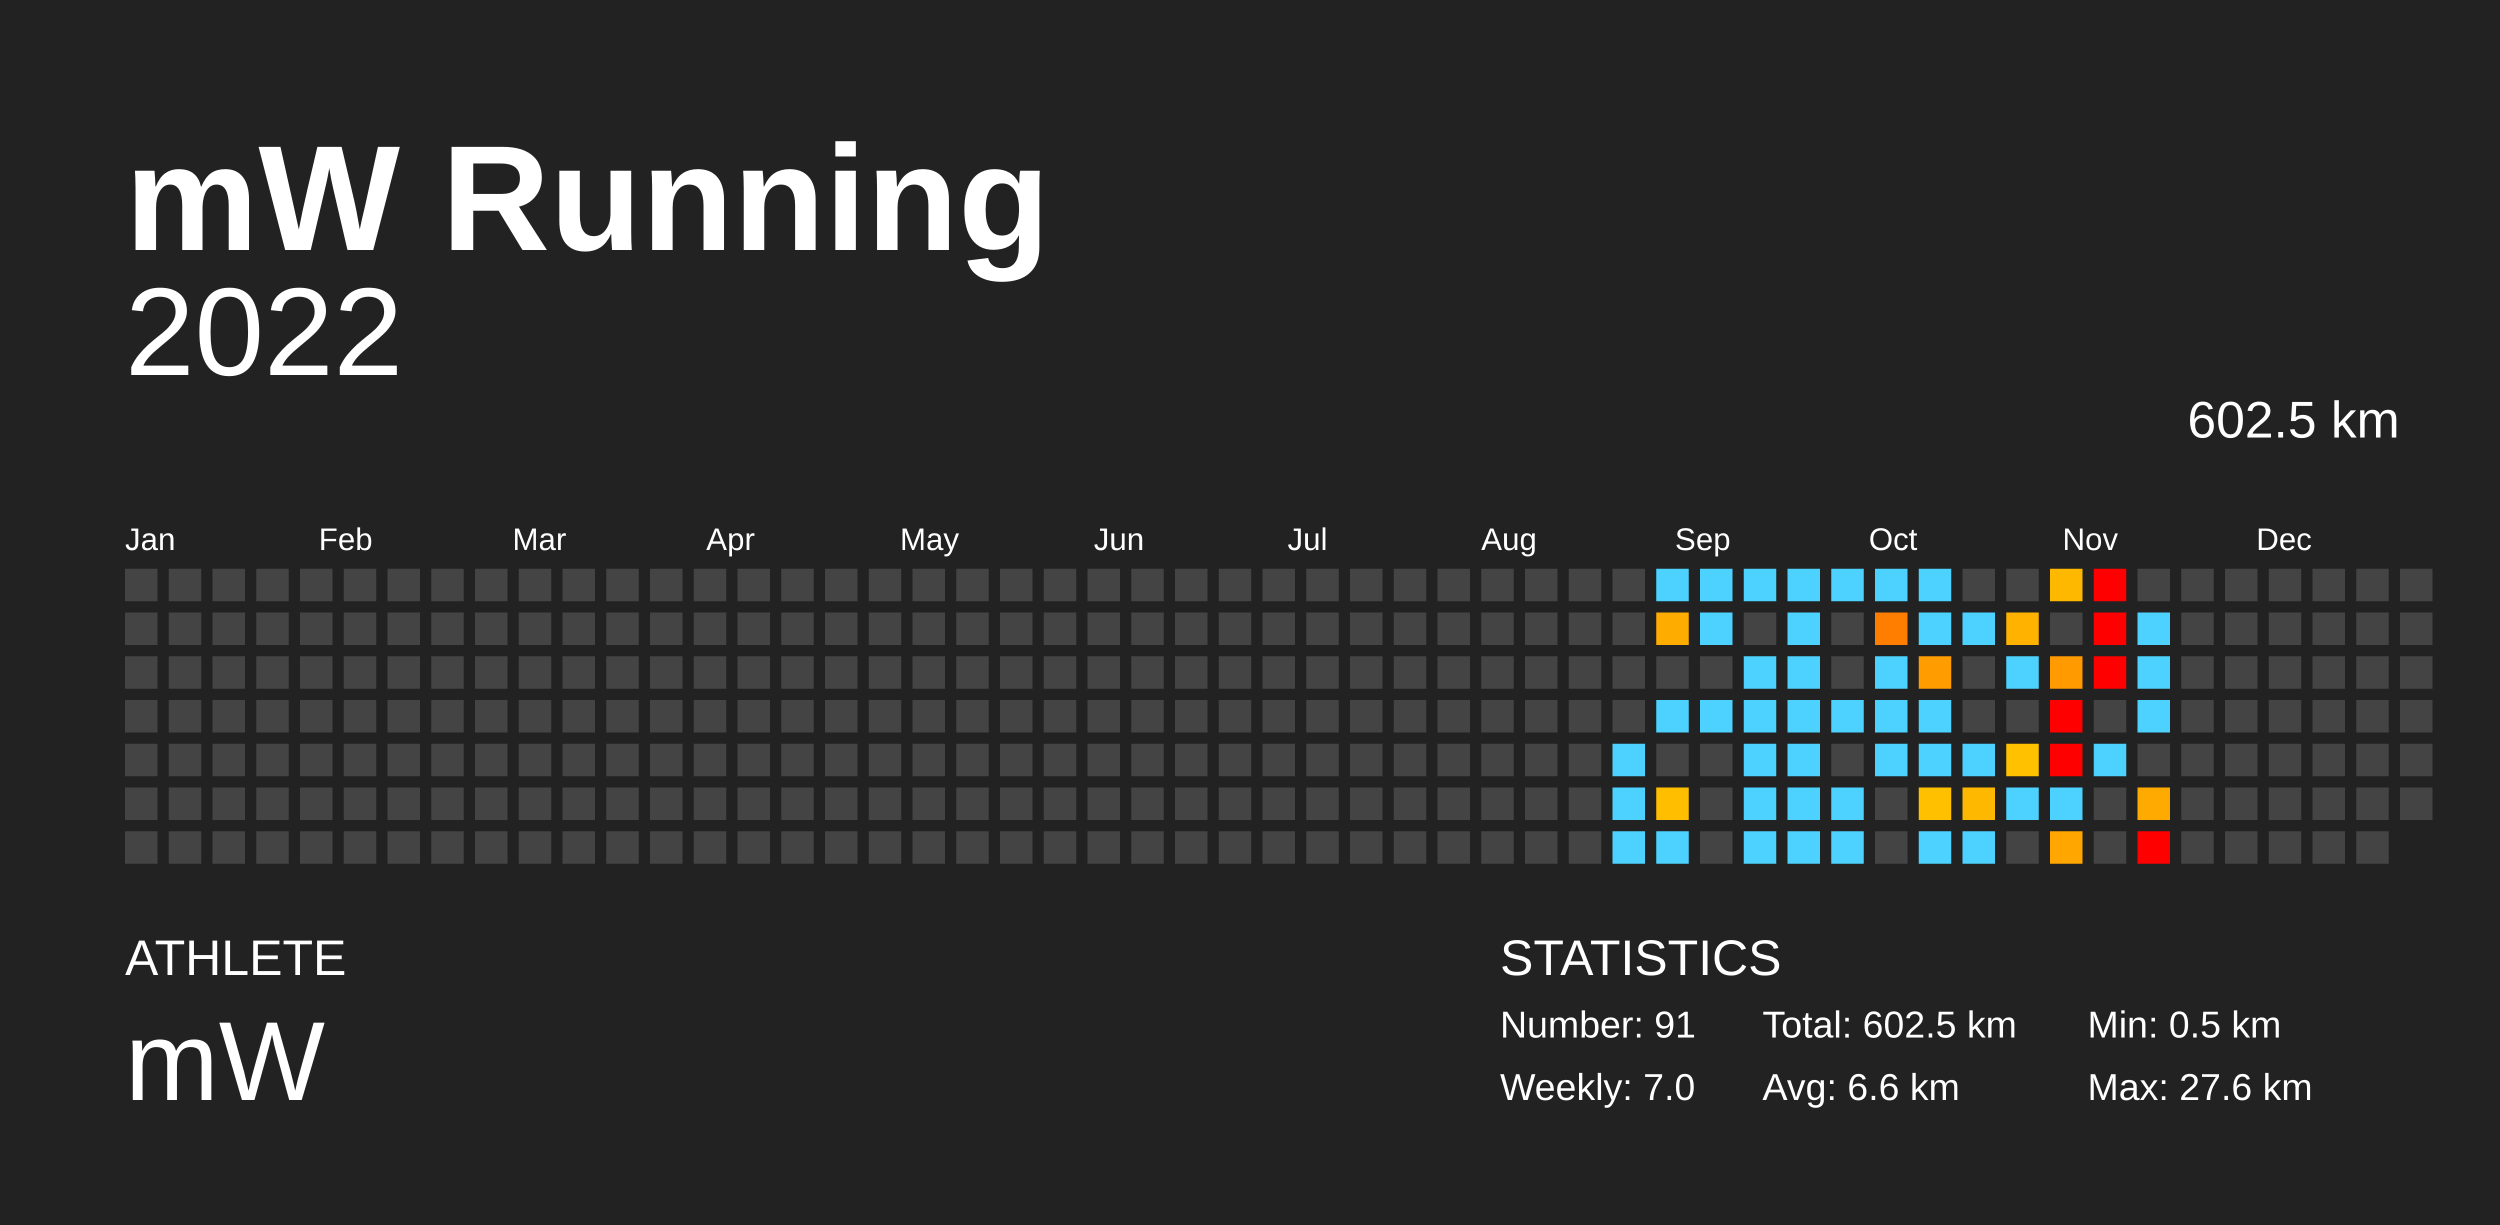
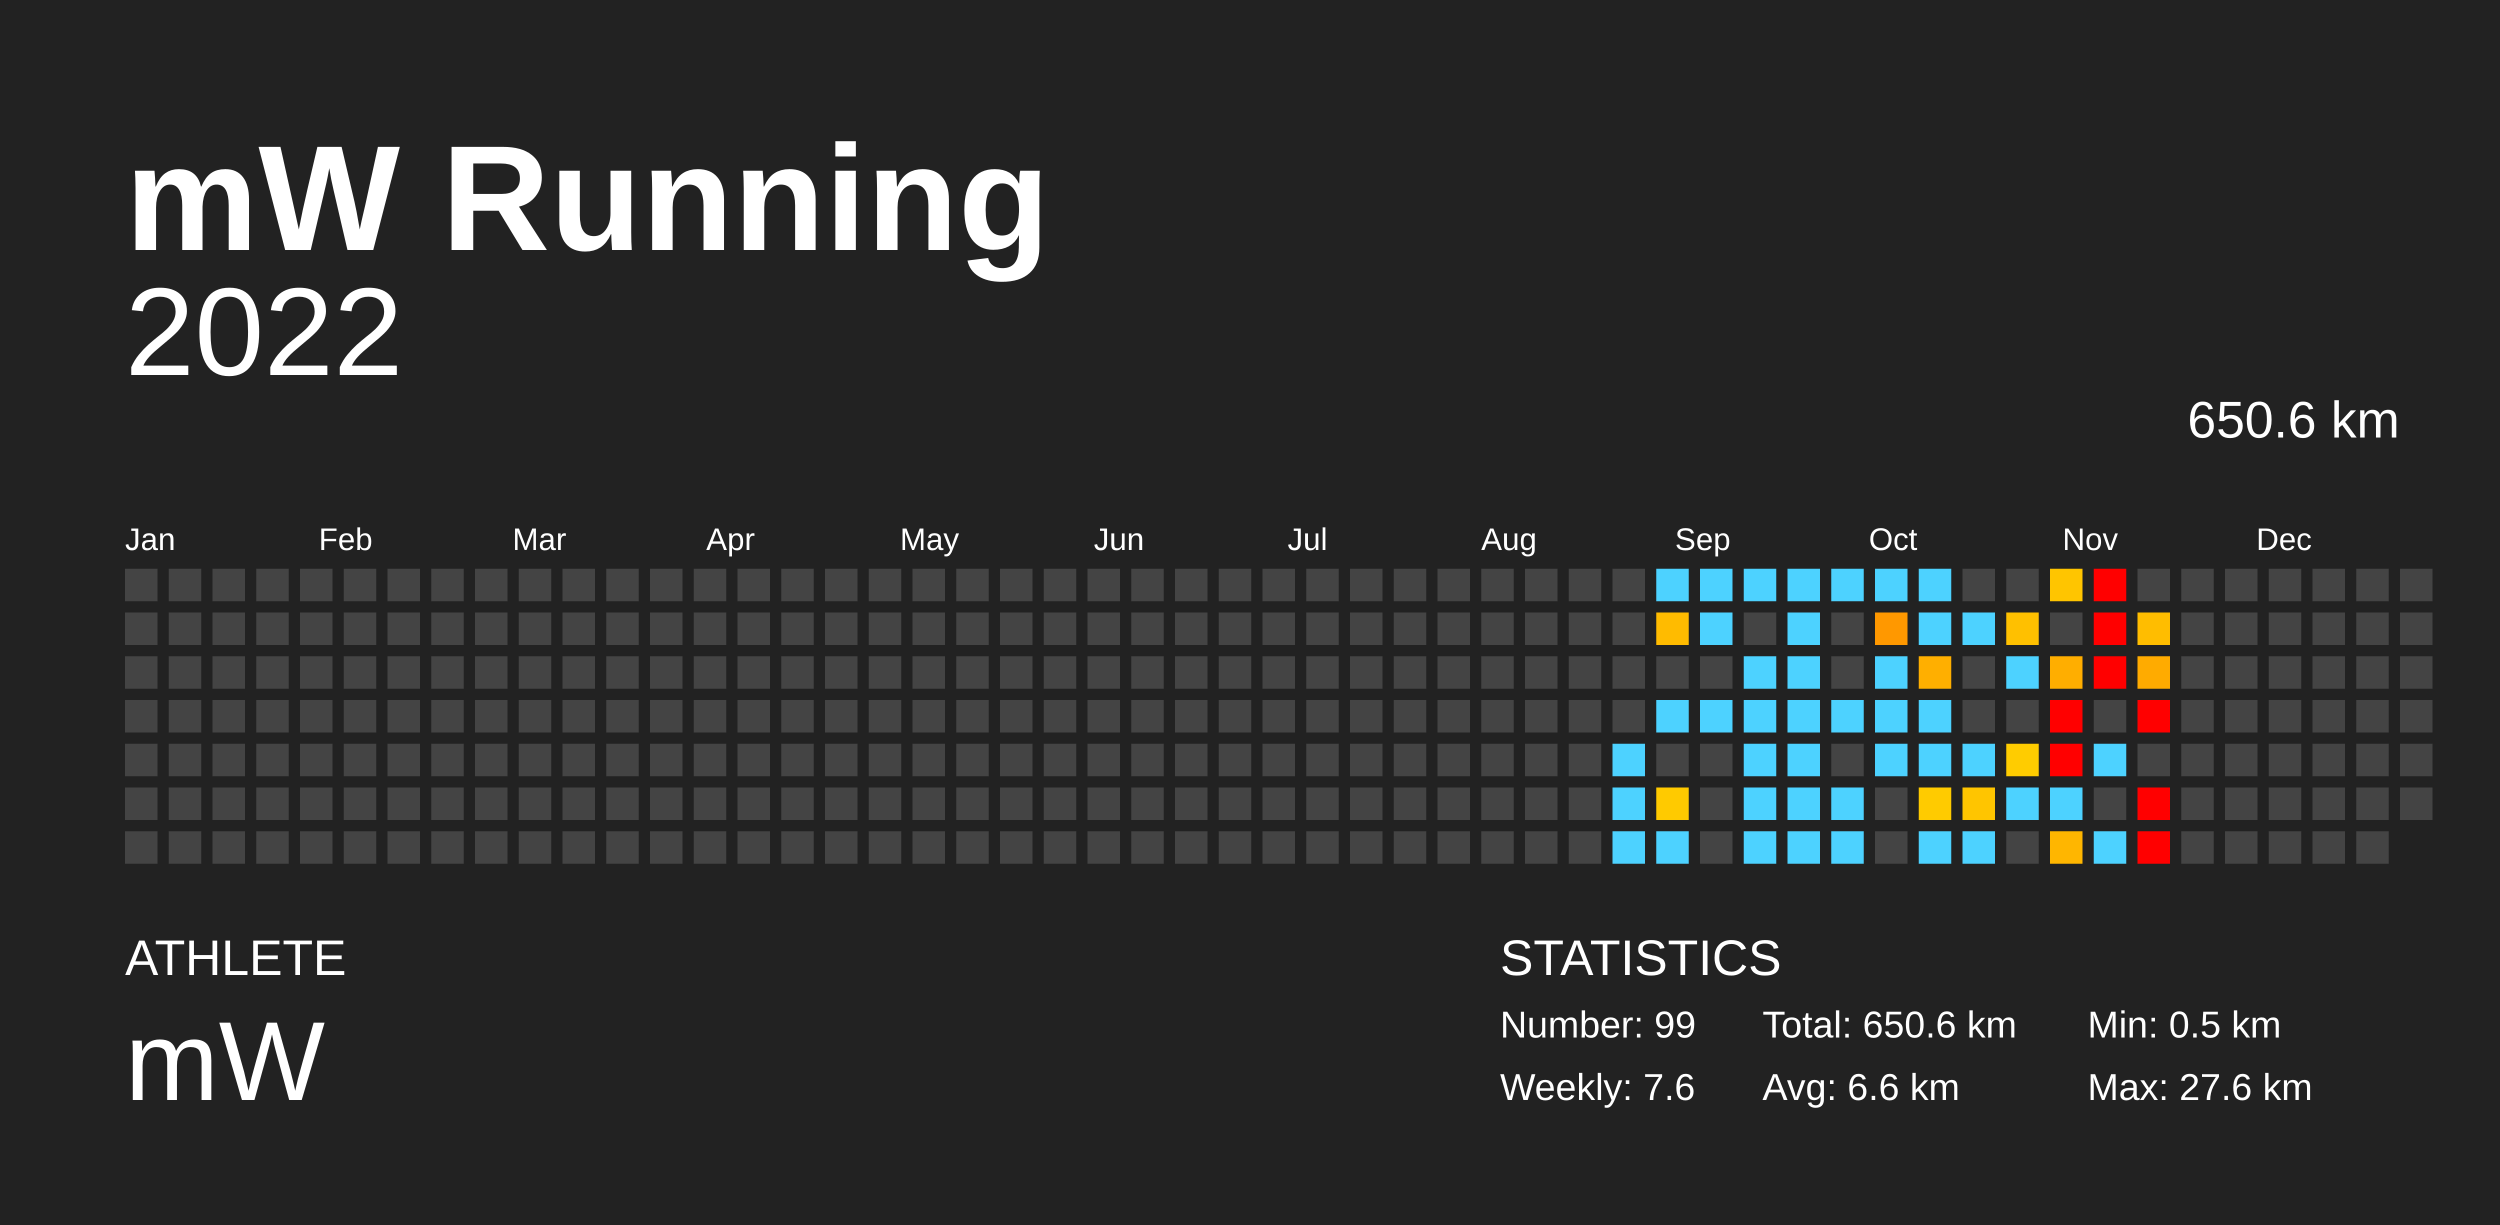
<svg xmlns="http://www.w3.org/2000/svg" baseProfile="full" height="98mm" version="1.1" viewBox="0,0,200,98" width="200mm">
  <defs />
  <rect fill="#222222" height="98" width="200" x="0" y="0" />
  <text fill="#FFFFFF" style="font-size:12px; font-family:Arial; font-weight:bold;" x="10" y="20">mW Running</text>
  <text fill="#FFFFFF" style="font-size:4px; font-family:Arial" x="10" y="78">ATHLETE</text>
  <text fill="#FFFFFF" style="font-size:9px; font-family:Arial" x="10" y="88">mW</text>
  <text fill="#FFFFFF" style="font-size:4px; font-family:Arial" x="120" y="78">STATISTICS</text>
-   <text fill="#FFFFFF" style="font-size:3px; font-family:Arial" x="120" y="83">Number: 91</text>
-   <text fill="#FFFFFF" style="font-size:3px; font-family:Arial" x="120" y="88">Weekly: 7.0</text>
-   <text fill="#FFFFFF" style="font-size:3px; font-family:Arial" x="141" y="83">Total: 602.5 km</text>
+   <text fill="#FFFFFF" style="font-size:3px; font-family:Arial" x="120" y="83">Number: 99</text>
+   <text fill="#FFFFFF" style="font-size:3px; font-family:Arial" x="120" y="88">Weekly: 7.6</text>
+   <text fill="#FFFFFF" style="font-size:3px; font-family:Arial" x="141" y="83">Total: 650.6 km</text>
  <text fill="#FFFFFF" style="font-size:3px; font-family:Arial" x="141" y="88">Avg: 6.6 km</text>
  <text fill="#FFFFFF" style="font-size:3px; font-family:Arial" x="167" y="83">Min: 0.5 km</text>
  <text fill="#FFFFFF" style="font-size:3px; font-family:Arial" x="167" y="88">Max: 27.6 km</text>
  <text alignment-baseline="hanging" fill="#FFFFFF" style="font-size:10.0px; font-family:Arial;" x="10" y="30">2022</text>
-   <text alignment-baseline="hanging" fill="#FFFFFF" style="font-size:4.125px; font-family:Arial;" x="175" y="35">602.5 km</text>
+   <text alignment-baseline="hanging" fill="#FFFFFF" style="font-size:4.125px; font-family:Arial;" x="175" y="35">650.6 km</text>
  <text fill="#FFFFFF" style="font-size:2.5px; font-family:Arial" x="10.0" y="44">Jan</text>
  <text fill="#FFFFFF" style="font-size:2.5px; font-family:Arial" x="25.5" y="44">Feb</text>
  <text fill="#FFFFFF" style="font-size:2.5px; font-family:Arial" x="41.0" y="44">Mar</text>
  <text fill="#FFFFFF" style="font-size:2.5px; font-family:Arial" x="56.5" y="44">Apr</text>
  <text fill="#FFFFFF" style="font-size:2.5px; font-family:Arial" x="72.0" y="44">May</text>
  <text fill="#FFFFFF" style="font-size:2.5px; font-family:Arial" x="87.5" y="44">Jun</text>
  <text fill="#FFFFFF" style="font-size:2.5px; font-family:Arial" x="103.0" y="44">Jul</text>
  <text fill="#FFFFFF" style="font-size:2.5px; font-family:Arial" x="118.5" y="44">Aug</text>
  <text fill="#FFFFFF" style="font-size:2.5px; font-family:Arial" x="134.0" y="44">Sep</text>
  <text fill="#FFFFFF" style="font-size:2.5px; font-family:Arial" x="149.5" y="44">Oct</text>
  <text fill="#FFFFFF" style="font-size:2.5px; font-family:Arial" x="165.0" y="44">Nov</text>
  <text fill="#FFFFFF" style="font-size:2.5px; font-family:Arial" x="180.5" y="44">Dec</text>
  <rect fill="#444444" height="2.6" width="2.6" x="10.0" y="45.5" />
  <rect fill="#444444" height="2.6" width="2.6" x="10.0" y="49.0" />
  <rect fill="#444444" height="2.6" width="2.6" x="10.0" y="52.5" />
  <rect fill="#444444" height="2.6" width="2.6" x="10.0" y="56.0" />
  <rect fill="#444444" height="2.6" width="2.6" x="10.0" y="59.5" />
  <rect fill="#444444" height="2.6" width="2.6" x="10.0" y="63.0" />
  <rect fill="#444444" height="2.6" width="2.6" x="10.0" y="66.5" />
  <rect fill="#444444" height="2.6" width="2.6" x="13.5" y="45.5" />
  <rect fill="#444444" height="2.6" width="2.6" x="13.5" y="49.0" />
  <rect fill="#444444" height="2.6" width="2.6" x="13.5" y="52.5" />
  <rect fill="#444444" height="2.6" width="2.6" x="13.5" y="56.0" />
  <rect fill="#444444" height="2.6" width="2.6" x="13.5" y="59.5" />
  <rect fill="#444444" height="2.6" width="2.6" x="13.5" y="63.0" />
  <rect fill="#444444" height="2.6" width="2.6" x="13.5" y="66.5" />
  <rect fill="#444444" height="2.6" width="2.6" x="17.0" y="45.5" />
  <rect fill="#444444" height="2.6" width="2.6" x="17.0" y="49.0" />
  <rect fill="#444444" height="2.6" width="2.6" x="17.0" y="52.5" />
  <rect fill="#444444" height="2.6" width="2.6" x="17.0" y="56.0" />
  <rect fill="#444444" height="2.6" width="2.6" x="17.0" y="59.5" />
  <rect fill="#444444" height="2.6" width="2.6" x="17.0" y="63.0" />
  <rect fill="#444444" height="2.6" width="2.6" x="17.0" y="66.5" />
  <rect fill="#444444" height="2.6" width="2.6" x="20.5" y="45.5" />
  <rect fill="#444444" height="2.6" width="2.6" x="20.5" y="49.0" />
  <rect fill="#444444" height="2.6" width="2.6" x="20.5" y="52.5" />
  <rect fill="#444444" height="2.6" width="2.6" x="20.5" y="56.0" />
  <rect fill="#444444" height="2.6" width="2.6" x="20.5" y="59.5" />
  <rect fill="#444444" height="2.6" width="2.6" x="20.5" y="63.0" />
  <rect fill="#444444" height="2.6" width="2.6" x="20.5" y="66.5" />
  <rect fill="#444444" height="2.6" width="2.6" x="24.0" y="45.5" />
  <rect fill="#444444" height="2.6" width="2.6" x="24.0" y="49.0" />
  <rect fill="#444444" height="2.6" width="2.6" x="24.0" y="52.5" />
  <rect fill="#444444" height="2.6" width="2.6" x="24.0" y="56.0" />
  <rect fill="#444444" height="2.6" width="2.6" x="24.0" y="59.5" />
  <rect fill="#444444" height="2.6" width="2.6" x="24.0" y="63.0" />
  <rect fill="#444444" height="2.6" width="2.6" x="24.0" y="66.5" />
  <rect fill="#444444" height="2.6" width="2.6" x="27.5" y="45.5" />
  <rect fill="#444444" height="2.6" width="2.6" x="27.5" y="49.0" />
  <rect fill="#444444" height="2.6" width="2.6" x="27.5" y="52.5" />
  <rect fill="#444444" height="2.6" width="2.6" x="27.5" y="56.0" />
  <rect fill="#444444" height="2.6" width="2.6" x="27.5" y="59.5" />
  <rect fill="#444444" height="2.6" width="2.6" x="27.5" y="63.0" />
  <rect fill="#444444" height="2.6" width="2.6" x="27.5" y="66.5" />
  <rect fill="#444444" height="2.6" width="2.6" x="31.0" y="45.5" />
  <rect fill="#444444" height="2.6" width="2.6" x="31.0" y="49.0" />
  <rect fill="#444444" height="2.6" width="2.6" x="31.0" y="52.5" />
  <rect fill="#444444" height="2.6" width="2.6" x="31.0" y="56.0" />
  <rect fill="#444444" height="2.6" width="2.6" x="31.0" y="59.5" />
  <rect fill="#444444" height="2.6" width="2.6" x="31.0" y="63.0" />
  <rect fill="#444444" height="2.6" width="2.6" x="31.0" y="66.5" />
  <rect fill="#444444" height="2.6" width="2.6" x="34.5" y="45.5" />
  <rect fill="#444444" height="2.6" width="2.6" x="34.5" y="49.0" />
  <rect fill="#444444" height="2.6" width="2.6" x="34.5" y="52.5" />
  <rect fill="#444444" height="2.6" width="2.6" x="34.5" y="56.0" />
  <rect fill="#444444" height="2.6" width="2.6" x="34.5" y="59.5" />
  <rect fill="#444444" height="2.6" width="2.6" x="34.5" y="63.0" />
  <rect fill="#444444" height="2.6" width="2.6" x="34.5" y="66.5" />
  <rect fill="#444444" height="2.6" width="2.6" x="38.0" y="45.5" />
  <rect fill="#444444" height="2.6" width="2.6" x="38.0" y="49.0" />
  <rect fill="#444444" height="2.6" width="2.6" x="38.0" y="52.5" />
  <rect fill="#444444" height="2.6" width="2.6" x="38.0" y="56.0" />
  <rect fill="#444444" height="2.6" width="2.6" x="38.0" y="59.5" />
  <rect fill="#444444" height="2.6" width="2.6" x="38.0" y="63.0" />
  <rect fill="#444444" height="2.6" width="2.6" x="38.0" y="66.5" />
  <rect fill="#444444" height="2.6" width="2.6" x="41.5" y="45.5" />
  <rect fill="#444444" height="2.6" width="2.6" x="41.5" y="49.0" />
  <rect fill="#444444" height="2.6" width="2.6" x="41.5" y="52.5" />
  <rect fill="#444444" height="2.6" width="2.6" x="41.5" y="56.0" />
  <rect fill="#444444" height="2.6" width="2.6" x="41.5" y="59.5" />
  <rect fill="#444444" height="2.6" width="2.6" x="41.5" y="63.0" />
  <rect fill="#444444" height="2.6" width="2.6" x="41.5" y="66.5" />
  <rect fill="#444444" height="2.6" width="2.6" x="45.0" y="45.5" />
  <rect fill="#444444" height="2.6" width="2.6" x="45.0" y="49.0" />
  <rect fill="#444444" height="2.6" width="2.6" x="45.0" y="52.5" />
  <rect fill="#444444" height="2.6" width="2.6" x="45.0" y="56.0" />
  <rect fill="#444444" height="2.6" width="2.6" x="45.0" y="59.5" />
  <rect fill="#444444" height="2.6" width="2.6" x="45.0" y="63.0" />
  <rect fill="#444444" height="2.6" width="2.6" x="45.0" y="66.5" />
  <rect fill="#444444" height="2.6" width="2.6" x="48.5" y="45.5" />
  <rect fill="#444444" height="2.6" width="2.6" x="48.5" y="49.0" />
  <rect fill="#444444" height="2.6" width="2.6" x="48.5" y="52.5" />
  <rect fill="#444444" height="2.6" width="2.6" x="48.5" y="56.0" />
  <rect fill="#444444" height="2.6" width="2.6" x="48.5" y="59.5" />
  <rect fill="#444444" height="2.6" width="2.6" x="48.5" y="63.0" />
  <rect fill="#444444" height="2.6" width="2.6" x="48.5" y="66.5" />
  <rect fill="#444444" height="2.6" width="2.6" x="52.0" y="45.5" />
  <rect fill="#444444" height="2.6" width="2.6" x="52.0" y="49.0" />
  <rect fill="#444444" height="2.6" width="2.6" x="52.0" y="52.5" />
  <rect fill="#444444" height="2.6" width="2.6" x="52.0" y="56.0" />
  <rect fill="#444444" height="2.6" width="2.6" x="52.0" y="59.5" />
  <rect fill="#444444" height="2.6" width="2.6" x="52.0" y="63.0" />
  <rect fill="#444444" height="2.6" width="2.6" x="52.0" y="66.5" />
  <rect fill="#444444" height="2.6" width="2.6" x="55.5" y="45.5" />
  <rect fill="#444444" height="2.6" width="2.6" x="55.5" y="49.0" />
  <rect fill="#444444" height="2.6" width="2.6" x="55.5" y="52.5" />
  <rect fill="#444444" height="2.6" width="2.6" x="55.5" y="56.0" />
  <rect fill="#444444" height="2.6" width="2.6" x="55.5" y="59.5" />
  <rect fill="#444444" height="2.6" width="2.6" x="55.5" y="63.0" />
  <rect fill="#444444" height="2.6" width="2.6" x="55.5" y="66.5" />
  <rect fill="#444444" height="2.6" width="2.6" x="59.0" y="45.5" />
  <rect fill="#444444" height="2.6" width="2.6" x="59.0" y="49.0" />
  <rect fill="#444444" height="2.6" width="2.6" x="59.0" y="52.5" />
  <rect fill="#444444" height="2.6" width="2.6" x="59.0" y="56.0" />
  <rect fill="#444444" height="2.6" width="2.6" x="59.0" y="59.5" />
  <rect fill="#444444" height="2.6" width="2.6" x="59.0" y="63.0" />
  <rect fill="#444444" height="2.6" width="2.6" x="59.0" y="66.5" />
  <rect fill="#444444" height="2.6" width="2.6" x="62.5" y="45.5" />
  <rect fill="#444444" height="2.6" width="2.6" x="62.5" y="49.0" />
  <rect fill="#444444" height="2.6" width="2.6" x="62.5" y="52.5" />
  <rect fill="#444444" height="2.6" width="2.6" x="62.5" y="56.0" />
  <rect fill="#444444" height="2.6" width="2.6" x="62.5" y="59.5" />
  <rect fill="#444444" height="2.6" width="2.6" x="62.5" y="63.0" />
  <rect fill="#444444" height="2.6" width="2.6" x="62.5" y="66.5" />
  <rect fill="#444444" height="2.6" width="2.6" x="66.0" y="45.5" />
  <rect fill="#444444" height="2.6" width="2.6" x="66.0" y="49.0" />
  <rect fill="#444444" height="2.6" width="2.6" x="66.0" y="52.5" />
  <rect fill="#444444" height="2.6" width="2.6" x="66.0" y="56.0" />
  <rect fill="#444444" height="2.6" width="2.6" x="66.0" y="59.5" />
  <rect fill="#444444" height="2.6" width="2.6" x="66.0" y="63.0" />
  <rect fill="#444444" height="2.6" width="2.6" x="66.0" y="66.5" />
  <rect fill="#444444" height="2.6" width="2.6" x="69.5" y="45.5" />
  <rect fill="#444444" height="2.6" width="2.6" x="69.5" y="49.0" />
  <rect fill="#444444" height="2.6" width="2.6" x="69.5" y="52.5" />
  <rect fill="#444444" height="2.6" width="2.6" x="69.5" y="56.0" />
  <rect fill="#444444" height="2.6" width="2.6" x="69.5" y="59.5" />
  <rect fill="#444444" height="2.6" width="2.6" x="69.5" y="63.0" />
  <rect fill="#444444" height="2.6" width="2.6" x="69.5" y="66.5" />
  <rect fill="#444444" height="2.6" width="2.6" x="73.0" y="45.5" />
  <rect fill="#444444" height="2.6" width="2.6" x="73.0" y="49.0" />
  <rect fill="#444444" height="2.6" width="2.6" x="73.0" y="52.5" />
  <rect fill="#444444" height="2.6" width="2.6" x="73.0" y="56.0" />
  <rect fill="#444444" height="2.6" width="2.6" x="73.0" y="59.5" />
  <rect fill="#444444" height="2.6" width="2.6" x="73.0" y="63.0" />
  <rect fill="#444444" height="2.6" width="2.6" x="73.0" y="66.5" />
  <rect fill="#444444" height="2.6" width="2.6" x="76.5" y="45.5" />
  <rect fill="#444444" height="2.6" width="2.6" x="76.5" y="49.0" />
  <rect fill="#444444" height="2.6" width="2.6" x="76.5" y="52.5" />
  <rect fill="#444444" height="2.6" width="2.6" x="76.5" y="56.0" />
  <rect fill="#444444" height="2.6" width="2.6" x="76.5" y="59.5" />
  <rect fill="#444444" height="2.6" width="2.6" x="76.5" y="63.0" />
  <rect fill="#444444" height="2.6" width="2.6" x="76.5" y="66.5" />
  <rect fill="#444444" height="2.6" width="2.6" x="80.0" y="45.5" />
  <rect fill="#444444" height="2.6" width="2.6" x="80.0" y="49.0" />
  <rect fill="#444444" height="2.6" width="2.6" x="80.0" y="52.5" />
  <rect fill="#444444" height="2.6" width="2.6" x="80.0" y="56.0" />
  <rect fill="#444444" height="2.6" width="2.6" x="80.0" y="59.5" />
  <rect fill="#444444" height="2.6" width="2.6" x="80.0" y="63.0" />
  <rect fill="#444444" height="2.6" width="2.6" x="80.0" y="66.5" />
  <rect fill="#444444" height="2.6" width="2.6" x="83.5" y="45.5" />
  <rect fill="#444444" height="2.6" width="2.6" x="83.5" y="49.0" />
  <rect fill="#444444" height="2.6" width="2.6" x="83.5" y="52.5" />
  <rect fill="#444444" height="2.6" width="2.6" x="83.5" y="56.0" />
  <rect fill="#444444" height="2.6" width="2.6" x="83.5" y="59.5" />
  <rect fill="#444444" height="2.6" width="2.6" x="83.5" y="63.0" />
  <rect fill="#444444" height="2.6" width="2.6" x="83.5" y="66.5" />
  <rect fill="#444444" height="2.6" width="2.6" x="87.0" y="45.5" />
  <rect fill="#444444" height="2.6" width="2.6" x="87.0" y="49.0" />
  <rect fill="#444444" height="2.6" width="2.6" x="87.0" y="52.5" />
  <rect fill="#444444" height="2.6" width="2.6" x="87.0" y="56.0" />
  <rect fill="#444444" height="2.6" width="2.6" x="87.0" y="59.5" />
  <rect fill="#444444" height="2.6" width="2.6" x="87.0" y="63.0" />
  <rect fill="#444444" height="2.6" width="2.6" x="87.0" y="66.5" />
  <rect fill="#444444" height="2.6" width="2.6" x="90.5" y="45.5" />
  <rect fill="#444444" height="2.6" width="2.6" x="90.5" y="49.0" />
  <rect fill="#444444" height="2.6" width="2.6" x="90.5" y="52.5" />
  <rect fill="#444444" height="2.6" width="2.6" x="90.5" y="56.0" />
  <rect fill="#444444" height="2.6" width="2.6" x="90.5" y="59.5" />
  <rect fill="#444444" height="2.6" width="2.6" x="90.5" y="63.0" />
  <rect fill="#444444" height="2.6" width="2.6" x="90.5" y="66.5" />
  <rect fill="#444444" height="2.6" width="2.6" x="94.0" y="45.5" />
  <rect fill="#444444" height="2.6" width="2.6" x="94.0" y="49.0" />
  <rect fill="#444444" height="2.6" width="2.6" x="94.0" y="52.5" />
  <rect fill="#444444" height="2.6" width="2.6" x="94.0" y="56.0" />
  <rect fill="#444444" height="2.6" width="2.6" x="94.0" y="59.5" />
  <rect fill="#444444" height="2.6" width="2.6" x="94.0" y="63.0" />
  <rect fill="#444444" height="2.6" width="2.6" x="94.0" y="66.5" />
  <rect fill="#444444" height="2.6" width="2.6" x="97.5" y="45.5" />
  <rect fill="#444444" height="2.6" width="2.6" x="97.5" y="49.0" />
  <rect fill="#444444" height="2.6" width="2.6" x="97.5" y="52.5" />
  <rect fill="#444444" height="2.6" width="2.6" x="97.5" y="56.0" />
  <rect fill="#444444" height="2.6" width="2.6" x="97.5" y="59.5" />
  <rect fill="#444444" height="2.6" width="2.6" x="97.5" y="63.0" />
  <rect fill="#444444" height="2.6" width="2.6" x="97.5" y="66.5" />
  <rect fill="#444444" height="2.6" width="2.6" x="101.0" y="45.5" />
  <rect fill="#444444" height="2.6" width="2.6" x="101.0" y="49.0" />
  <rect fill="#444444" height="2.6" width="2.6" x="101.0" y="52.5" />
  <rect fill="#444444" height="2.6" width="2.6" x="101.0" y="56.0" />
  <rect fill="#444444" height="2.6" width="2.6" x="101.0" y="59.5" />
  <rect fill="#444444" height="2.6" width="2.6" x="101.0" y="63.0" />
  <rect fill="#444444" height="2.6" width="2.6" x="101.0" y="66.5" />
  <rect fill="#444444" height="2.6" width="2.6" x="104.5" y="45.5" />
  <rect fill="#444444" height="2.6" width="2.6" x="104.5" y="49.0" />
  <rect fill="#444444" height="2.6" width="2.6" x="104.5" y="52.5" />
  <rect fill="#444444" height="2.6" width="2.6" x="104.5" y="56.0" />
  <rect fill="#444444" height="2.6" width="2.6" x="104.5" y="59.5" />
  <rect fill="#444444" height="2.6" width="2.6" x="104.5" y="63.0" />
  <rect fill="#444444" height="2.6" width="2.6" x="104.5" y="66.5" />
  <rect fill="#444444" height="2.6" width="2.6" x="108.0" y="45.5" />
  <rect fill="#444444" height="2.6" width="2.6" x="108.0" y="49.0" />
  <rect fill="#444444" height="2.6" width="2.6" x="108.0" y="52.5" />
  <rect fill="#444444" height="2.6" width="2.6" x="108.0" y="56.0" />
  <rect fill="#444444" height="2.6" width="2.6" x="108.0" y="59.5" />
  <rect fill="#444444" height="2.6" width="2.6" x="108.0" y="63.0" />
  <rect fill="#444444" height="2.6" width="2.6" x="108.0" y="66.5" />
  <rect fill="#444444" height="2.6" width="2.6" x="111.5" y="45.5" />
  <rect fill="#444444" height="2.6" width="2.6" x="111.5" y="49.0" />
  <rect fill="#444444" height="2.6" width="2.6" x="111.5" y="52.5" />
  <rect fill="#444444" height="2.6" width="2.6" x="111.5" y="56.0" />
  <rect fill="#444444" height="2.6" width="2.6" x="111.5" y="59.5" />
  <rect fill="#444444" height="2.6" width="2.6" x="111.5" y="63.0" />
  <rect fill="#444444" height="2.6" width="2.6" x="111.5" y="66.5" />
  <rect fill="#444444" height="2.6" width="2.6" x="115.0" y="45.5" />
  <rect fill="#444444" height="2.6" width="2.6" x="115.0" y="49.0" />
  <rect fill="#444444" height="2.6" width="2.6" x="115.0" y="52.5" />
  <rect fill="#444444" height="2.6" width="2.6" x="115.0" y="56.0" />
  <rect fill="#444444" height="2.6" width="2.6" x="115.0" y="59.5" />
  <rect fill="#444444" height="2.6" width="2.6" x="115.0" y="63.0" />
  <rect fill="#444444" height="2.6" width="2.6" x="115.0" y="66.5" />
  <rect fill="#444444" height="2.6" width="2.6" x="118.5" y="45.5" />
  <rect fill="#444444" height="2.6" width="2.6" x="118.5" y="49.0" />
  <rect fill="#444444" height="2.6" width="2.6" x="118.5" y="52.5" />
  <rect fill="#444444" height="2.6" width="2.6" x="118.5" y="56.0" />
  <rect fill="#444444" height="2.6" width="2.6" x="118.5" y="59.5" />
  <rect fill="#444444" height="2.6" width="2.6" x="118.5" y="63.0" />
  <rect fill="#444444" height="2.6" width="2.6" x="118.5" y="66.5" />
  <rect fill="#444444" height="2.6" width="2.6" x="122.0" y="45.5" />
  <rect fill="#444444" height="2.6" width="2.6" x="122.0" y="49.0" />
  <rect fill="#444444" height="2.6" width="2.6" x="122.0" y="52.5" />
  <rect fill="#444444" height="2.6" width="2.6" x="122.0" y="56.0" />
  <rect fill="#444444" height="2.6" width="2.6" x="122.0" y="59.5" />
  <rect fill="#444444" height="2.6" width="2.6" x="122.0" y="63.0" />
  <rect fill="#444444" height="2.6" width="2.6" x="122.0" y="66.5" />
  <rect fill="#444444" height="2.6" width="2.6" x="125.5" y="45.5" />
  <rect fill="#444444" height="2.6" width="2.6" x="125.5" y="49.0" />
  <rect fill="#444444" height="2.6" width="2.6" x="125.5" y="52.5" />
  <rect fill="#444444" height="2.6" width="2.6" x="125.5" y="56.0" />
  <rect fill="#444444" height="2.6" width="2.6" x="125.5" y="59.5" />
  <rect fill="#444444" height="2.6" width="2.6" x="125.5" y="63.0" />
  <rect fill="#444444" height="2.6" width="2.6" x="125.5" y="66.5" />
  <rect fill="#444444" height="2.6" width="2.6" x="129.0" y="45.5" />
  <rect fill="#444444" height="2.6" width="2.6" x="129.0" y="49.0" />
  <rect fill="#444444" height="2.6" width="2.6" x="129.0" y="52.5" />
  <rect fill="#444444" height="2.6" width="2.6" x="129.0" y="56.0" />
  <rect fill="#4dd2ff" height="2.6" width="2.6" x="129.0" y="59.5" />
  <rect fill="#4dd2ff" height="2.6" width="2.6" x="129.0" y="63.0" />
  <rect fill="#4dd2ff" height="2.6" width="2.6" x="129.0" y="66.5" />
  <rect fill="#4dd2ff" height="2.6" width="2.6" x="132.5" y="45.5" />
-   <rect fill="#ffac00" height="2.6" width="2.6" x="132.5" y="49.0" />
+   <rect fill="#ffbb00" height="2.6" width="2.6" x="132.5" y="49.0" />
  <rect fill="#444444" height="2.6" width="2.6" x="132.5" y="52.5" />
  <rect fill="#4dd2ff" height="2.6" width="2.6" x="132.5" y="56.0" />
  <rect fill="#444444" height="2.6" width="2.6" x="132.5" y="59.5" />
-   <rect fill="#ffbf00" height="2.6" width="2.6" x="132.5" y="63.0" />
+   <rect fill="#ffca00" height="2.6" width="2.6" x="132.5" y="63.0" />
  <rect fill="#4dd2ff" height="2.6" width="2.6" x="132.5" y="66.5" />
  <rect fill="#4dd2ff" height="2.6" width="2.6" x="136.0" y="45.5" />
  <rect fill="#4dd2ff" height="2.6" width="2.6" x="136.0" y="49.0" />
  <rect fill="#444444" height="2.6" width="2.6" x="136.0" y="52.5" />
  <rect fill="#4dd2ff" height="2.6" width="2.6" x="136.0" y="56.0" />
  <rect fill="#444444" height="2.6" width="2.6" x="136.0" y="59.5" />
  <rect fill="#444444" height="2.6" width="2.6" x="136.0" y="63.0" />
  <rect fill="#444444" height="2.6" width="2.6" x="136.0" y="66.5" />
  <rect fill="#4dd2ff" height="2.6" width="2.6" x="139.5" y="45.5" />
  <rect fill="#444444" height="2.6" width="2.6" x="139.5" y="49.0" />
  <rect fill="#4dd2ff" height="2.6" width="2.6" x="139.5" y="52.5" />
  <rect fill="#4dd2ff" height="2.6" width="2.6" x="139.5" y="56.0" />
  <rect fill="#4dd2ff" height="2.6" width="2.6" x="139.5" y="59.5" />
  <rect fill="#4dd2ff" height="2.6" width="2.6" x="139.5" y="63.0" />
  <rect fill="#4dd2ff" height="2.6" width="2.6" x="139.5" y="66.5" />
  <rect fill="#4dd2ff" height="2.6" width="2.6" x="143.0" y="45.5" />
  <rect fill="#4dd2ff" height="2.6" width="2.6" x="143.0" y="49.0" />
  <rect fill="#4dd2ff" height="2.6" width="2.6" x="143.0" y="52.5" />
  <rect fill="#4dd2ff" height="2.6" width="2.6" x="143.0" y="56.0" />
  <rect fill="#4dd2ff" height="2.6" width="2.6" x="143.0" y="59.5" />
  <rect fill="#4dd2ff" height="2.6" width="2.6" x="143.0" y="63.0" />
  <rect fill="#4dd2ff" height="2.6" width="2.6" x="143.0" y="66.5" />
  <rect fill="#4dd2ff" height="2.6" width="2.6" x="146.5" y="45.5" />
  <rect fill="#444444" height="2.6" width="2.6" x="146.5" y="49.0" />
  <rect fill="#444444" height="2.6" width="2.6" x="146.5" y="52.5" />
  <rect fill="#4dd2ff" height="2.6" width="2.6" x="146.5" y="56.0" />
  <rect fill="#444444" height="2.6" width="2.6" x="146.5" y="59.5" />
  <rect fill="#4dd2ff" height="2.6" width="2.6" x="146.5" y="63.0" />
  <rect fill="#4dd2ff" height="2.6" width="2.6" x="146.5" y="66.5" />
  <rect fill="#4dd2ff" height="2.6" width="2.6" x="150.0" y="45.5" />
-   <rect fill="#ff7e00" height="2.6" width="2.6" x="150.0" y="49.0" />
+   <rect fill="#ff9800" height="2.6" width="2.6" x="150.0" y="49.0" />
  <rect fill="#4dd2ff" height="2.6" width="2.6" x="150.0" y="52.5" />
  <rect fill="#4dd2ff" height="2.6" width="2.6" x="150.0" y="56.0" />
  <rect fill="#4dd2ff" height="2.6" width="2.6" x="150.0" y="59.5" />
  <rect fill="#444444" height="2.6" width="2.6" x="150.0" y="63.0" />
  <rect fill="#444444" height="2.6" width="2.6" x="150.0" y="66.5" />
  <rect fill="#4dd2ff" height="2.6" width="2.6" x="153.5" y="45.5" />
  <rect fill="#4dd2ff" height="2.6" width="2.6" x="153.5" y="49.0" />
-   <rect fill="#ff9d00" height="2.6" width="2.6" x="153.5" y="52.5" />
+   <rect fill="#ffaf00" height="2.6" width="2.6" x="153.5" y="52.5" />
  <rect fill="#4dd2ff" height="2.6" width="2.6" x="153.5" y="56.0" />
  <rect fill="#4dd2ff" height="2.6" width="2.6" x="153.5" y="59.5" />
-   <rect fill="#ffc000" height="2.6" width="2.6" x="153.5" y="63.0" />
+   <rect fill="#ffcb00" height="2.6" width="2.6" x="153.5" y="63.0" />
  <rect fill="#4dd2ff" height="2.6" width="2.6" x="153.5" y="66.5" />
  <rect fill="#444444" height="2.6" width="2.6" x="157.0" y="45.5" />
  <rect fill="#4dd2ff" height="2.6" width="2.6" x="157.0" y="49.0" />
  <rect fill="#444444" height="2.6" width="2.6" x="157.0" y="52.5" />
  <rect fill="#444444" height="2.6" width="2.6" x="157.0" y="56.0" />
  <rect fill="#4dd2ff" height="2.6" width="2.6" x="157.0" y="59.5" />
-   <rect fill="#ffb800" height="2.6" width="2.6" x="157.0" y="63.0" />
+   <rect fill="#ffc500" height="2.6" width="2.6" x="157.0" y="63.0" />
  <rect fill="#4dd2ff" height="2.6" width="2.6" x="157.0" y="66.5" />
  <rect fill="#444444" height="2.6" width="2.6" x="160.5" y="45.5" />
-   <rect fill="#ffb200" height="2.6" width="2.6" x="160.5" y="49.0" />
+   <rect fill="#ffc000" height="2.6" width="2.6" x="160.5" y="49.0" />
  <rect fill="#4dd2ff" height="2.6" width="2.6" x="160.5" y="52.5" />
  <rect fill="#444444" height="2.6" width="2.6" x="160.5" y="56.0" />
-   <rect fill="#ffc100" height="2.6" width="2.6" x="160.5" y="59.5" />
+   <rect fill="#ffcc00" height="2.6" width="2.6" x="160.5" y="59.5" />
  <rect fill="#4dd2ff" height="2.6" width="2.6" x="160.5" y="63.0" />
  <rect fill="#444444" height="2.6" width="2.6" x="160.5" y="66.5" />
-   <rect fill="#ffb800" height="2.6" width="2.6" x="164.0" y="45.5" />
+   <rect fill="#ffc500" height="2.6" width="2.6" x="164.0" y="45.5" />
  <rect fill="#444444" height="2.6" width="2.6" x="164.0" y="49.0" />
-   <rect fill="#ff9a00" height="2.6" width="2.6" x="164.0" y="52.5" />
+   <rect fill="#ffae00" height="2.6" width="2.6" x="164.0" y="52.5" />
  <rect fill="red" height="2.6" width="2.6" x="164.0" y="56.0" />
  <rect fill="red" height="2.6" width="2.6" x="164.0" y="59.5" />
  <rect fill="#4dd2ff" height="2.6" width="2.6" x="164.0" y="63.0" />
-   <rect fill="#ffa600" height="2.6" width="2.6" x="164.0" y="66.5" />
+   <rect fill="#ffb600" height="2.6" width="2.6" x="164.0" y="66.5" />
  <rect fill="red" height="2.6" width="2.6" x="167.5" y="45.5" />
  <rect fill="red" height="2.6" width="2.6" x="167.5" y="49.0" />
  <rect fill="red" height="2.6" width="2.6" x="167.5" y="52.5" />
  <rect fill="#444444" height="2.6" width="2.6" x="167.5" y="56.0" />
  <rect fill="#4dd2ff" height="2.6" width="2.6" x="167.5" y="59.5" />
  <rect fill="#444444" height="2.6" width="2.6" x="167.5" y="63.0" />
-   <rect fill="#444444" height="2.6" width="2.6" x="167.5" y="66.5" />
+   <rect fill="#4dd2ff" height="2.6" width="2.6" x="167.5" y="66.5" />
  <rect fill="#444444" height="2.6" width="2.6" x="171.0" y="45.5" />
-   <rect fill="#4dd2ff" height="2.6" width="2.6" x="171.0" y="49.0" />
-   <rect fill="#4dd2ff" height="2.6" width="2.6" x="171.0" y="52.5" />
-   <rect fill="#4dd2ff" height="2.6" width="2.6" x="171.0" y="56.0" />
+   <rect fill="#ffbd00" height="2.6" width="2.6" x="171.0" y="49.0" />
+   <rect fill="#ffab00" height="2.6" width="2.6" x="171.0" y="52.5" />
+   <rect fill="red" height="2.6" width="2.6" x="171.0" y="56.0" />
  <rect fill="#444444" height="2.6" width="2.6" x="171.0" y="59.5" />
-   <rect fill="#ffaa00" height="2.6" width="2.6" x="171.0" y="63.0" />
+   <rect fill="red" height="2.6" width="2.6" x="171.0" y="63.0" />
  <rect fill="red" height="2.6" width="2.6" x="171.0" y="66.5" />
  <rect fill="#444444" height="2.6" width="2.6" x="174.5" y="45.5" />
  <rect fill="#444444" height="2.6" width="2.6" x="174.5" y="49.0" />
  <rect fill="#444444" height="2.6" width="2.6" x="174.5" y="52.5" />
  <rect fill="#444444" height="2.6" width="2.6" x="174.5" y="56.0" />
  <rect fill="#444444" height="2.6" width="2.6" x="174.5" y="59.5" />
  <rect fill="#444444" height="2.6" width="2.6" x="174.5" y="63.0" />
  <rect fill="#444444" height="2.6" width="2.6" x="174.5" y="66.5" />
  <rect fill="#444444" height="2.6" width="2.6" x="178.0" y="45.5" />
  <rect fill="#444444" height="2.6" width="2.6" x="178.0" y="49.0" />
  <rect fill="#444444" height="2.6" width="2.6" x="178.0" y="52.5" />
  <rect fill="#444444" height="2.6" width="2.6" x="178.0" y="56.0" />
  <rect fill="#444444" height="2.6" width="2.6" x="178.0" y="59.5" />
  <rect fill="#444444" height="2.6" width="2.6" x="178.0" y="63.0" />
  <rect fill="#444444" height="2.6" width="2.6" x="178.0" y="66.5" />
  <rect fill="#444444" height="2.6" width="2.6" x="181.5" y="45.5" />
  <rect fill="#444444" height="2.6" width="2.6" x="181.5" y="49.0" />
  <rect fill="#444444" height="2.6" width="2.6" x="181.5" y="52.5" />
  <rect fill="#444444" height="2.6" width="2.6" x="181.5" y="56.0" />
  <rect fill="#444444" height="2.6" width="2.6" x="181.5" y="59.5" />
  <rect fill="#444444" height="2.6" width="2.6" x="181.5" y="63.0" />
  <rect fill="#444444" height="2.6" width="2.6" x="181.5" y="66.5" />
  <rect fill="#444444" height="2.6" width="2.6" x="185.0" y="45.5" />
  <rect fill="#444444" height="2.6" width="2.6" x="185.0" y="49.0" />
  <rect fill="#444444" height="2.6" width="2.6" x="185.0" y="52.5" />
  <rect fill="#444444" height="2.6" width="2.6" x="185.0" y="56.0" />
  <rect fill="#444444" height="2.6" width="2.6" x="185.0" y="59.5" />
  <rect fill="#444444" height="2.6" width="2.6" x="185.0" y="63.0" />
  <rect fill="#444444" height="2.6" width="2.6" x="185.0" y="66.5" />
  <rect fill="#444444" height="2.6" width="2.6" x="188.5" y="45.5" />
  <rect fill="#444444" height="2.6" width="2.6" x="188.5" y="49.0" />
  <rect fill="#444444" height="2.6" width="2.6" x="188.5" y="52.5" />
  <rect fill="#444444" height="2.6" width="2.6" x="188.5" y="56.0" />
  <rect fill="#444444" height="2.6" width="2.6" x="188.5" y="59.5" />
  <rect fill="#444444" height="2.6" width="2.6" x="188.5" y="63.0" />
  <rect fill="#444444" height="2.6" width="2.6" x="188.5" y="66.5" />
  <rect fill="#444444" height="2.6" width="2.6" x="192.0" y="45.5" />
  <rect fill="#444444" height="2.6" width="2.6" x="192.0" y="49.0" />
  <rect fill="#444444" height="2.6" width="2.6" x="192.0" y="52.5" />
  <rect fill="#444444" height="2.6" width="2.6" x="192.0" y="56.0" />
  <rect fill="#444444" height="2.6" width="2.6" x="192.0" y="59.5" />
  <rect fill="#444444" height="2.6" width="2.6" x="192.0" y="63.0" />
</svg>
